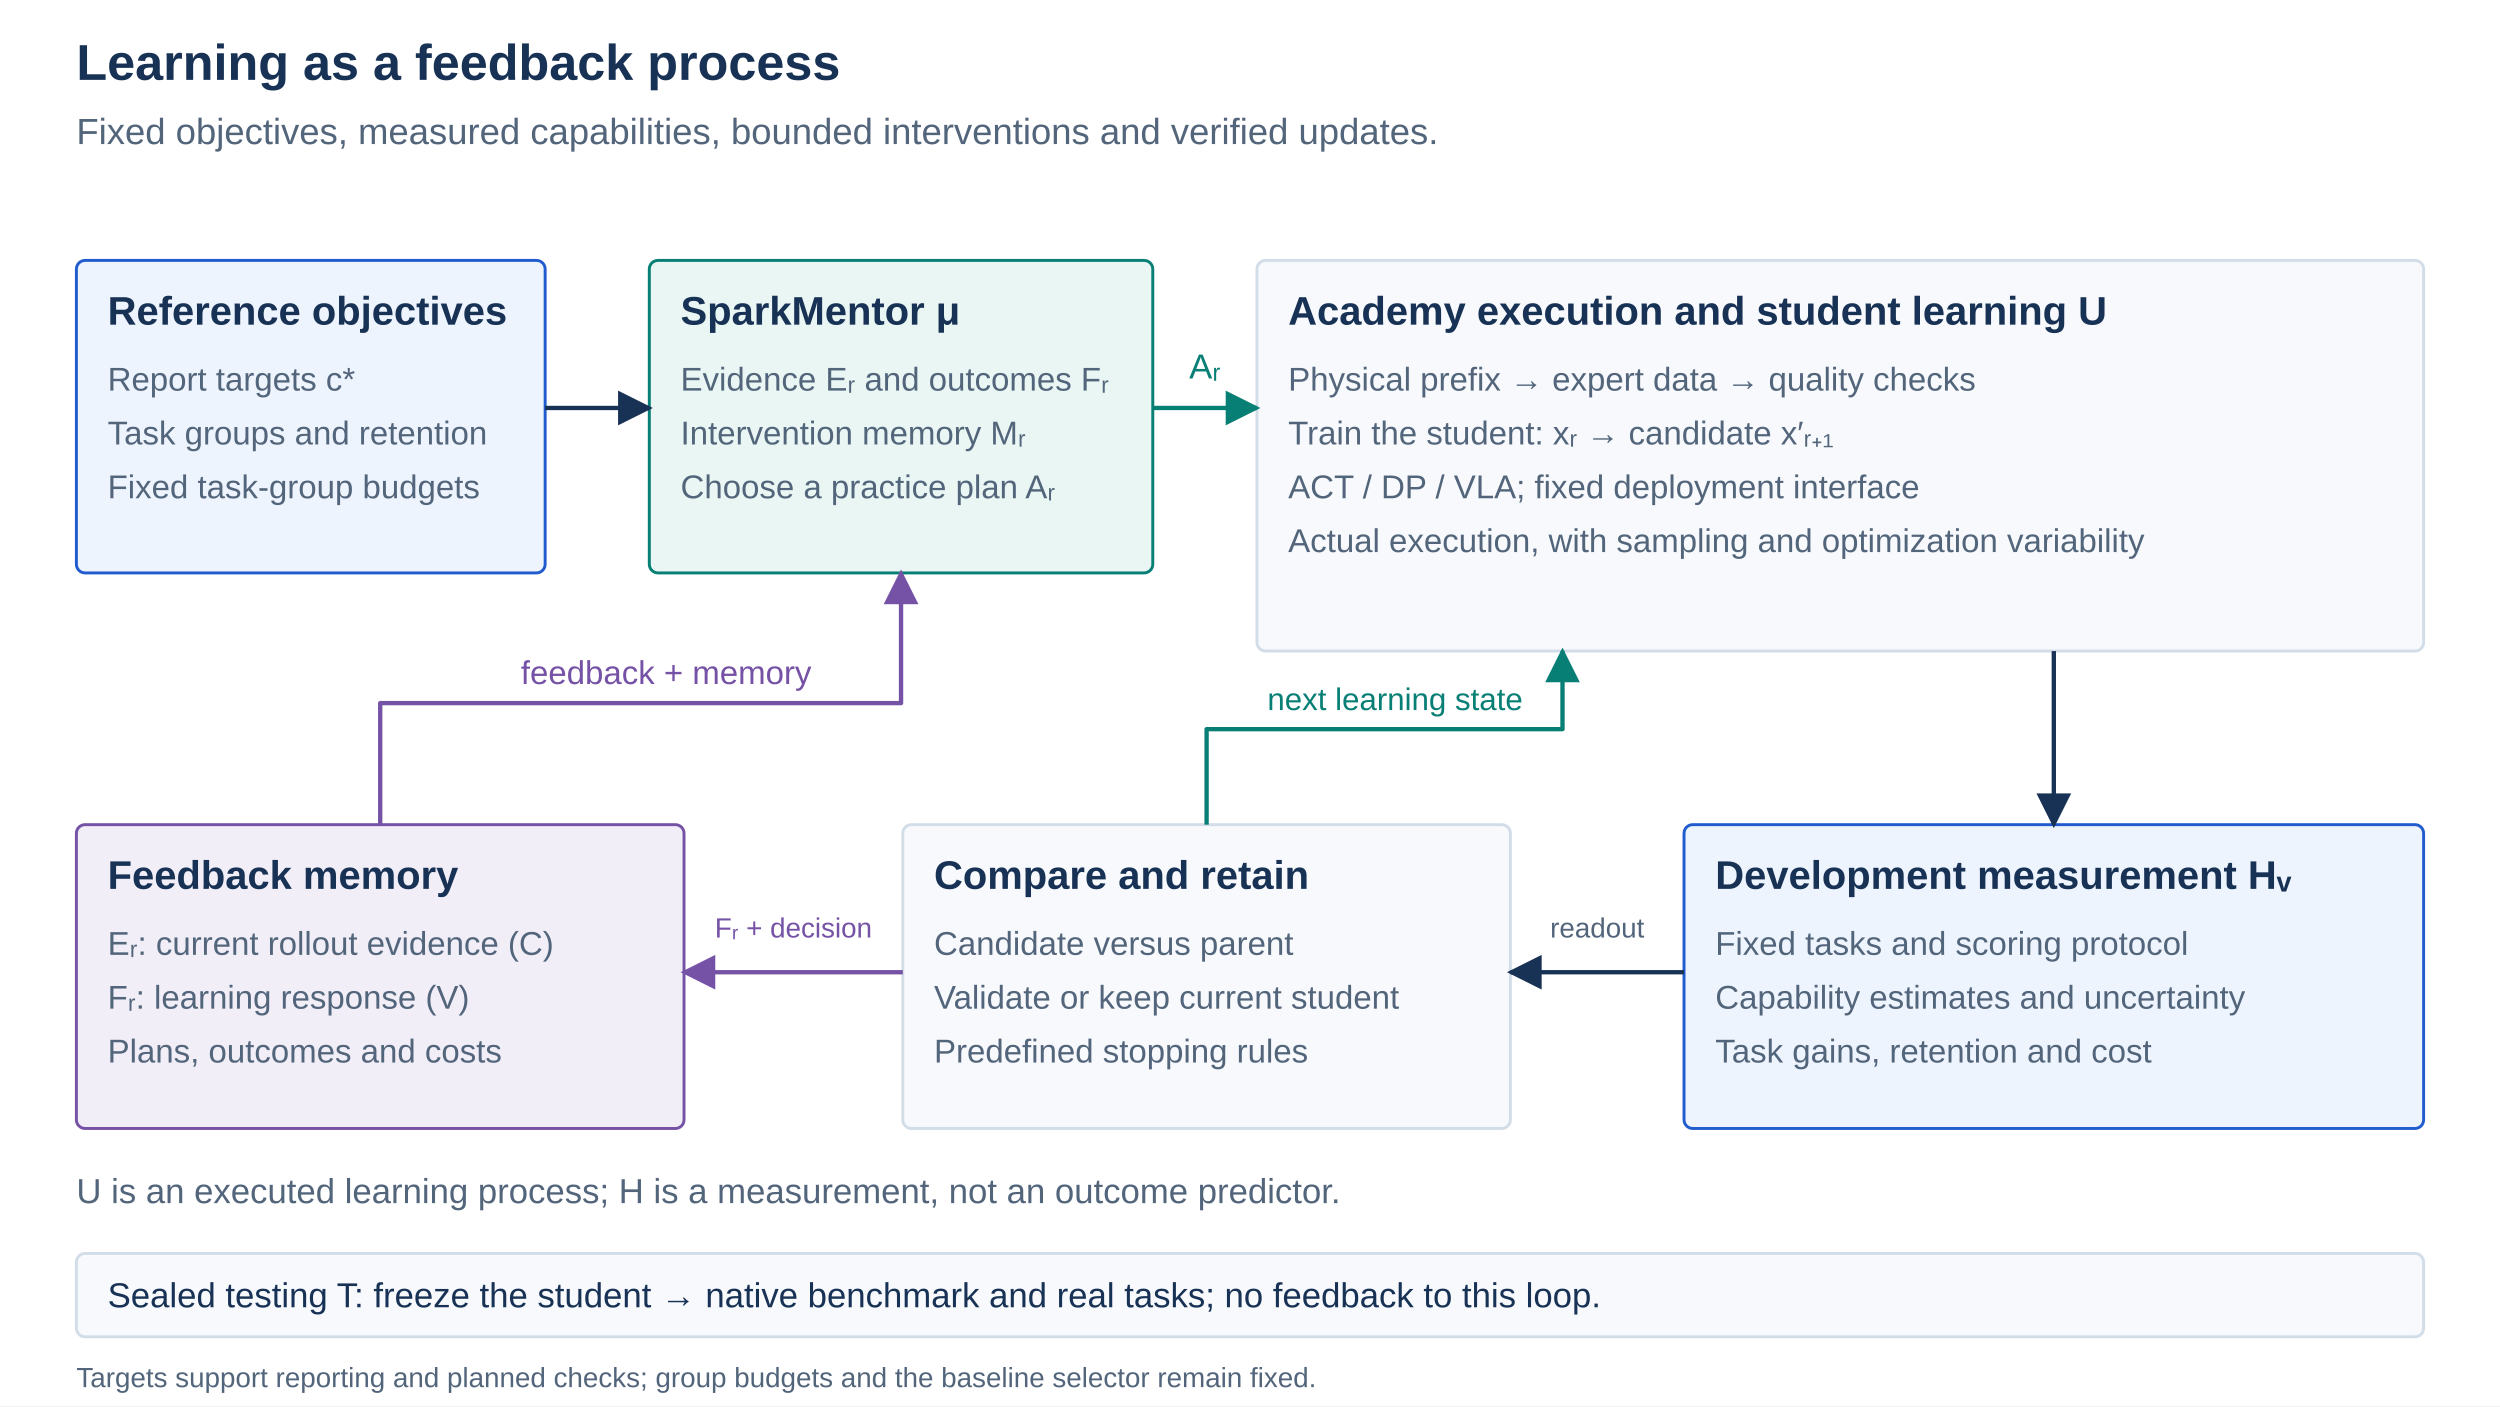
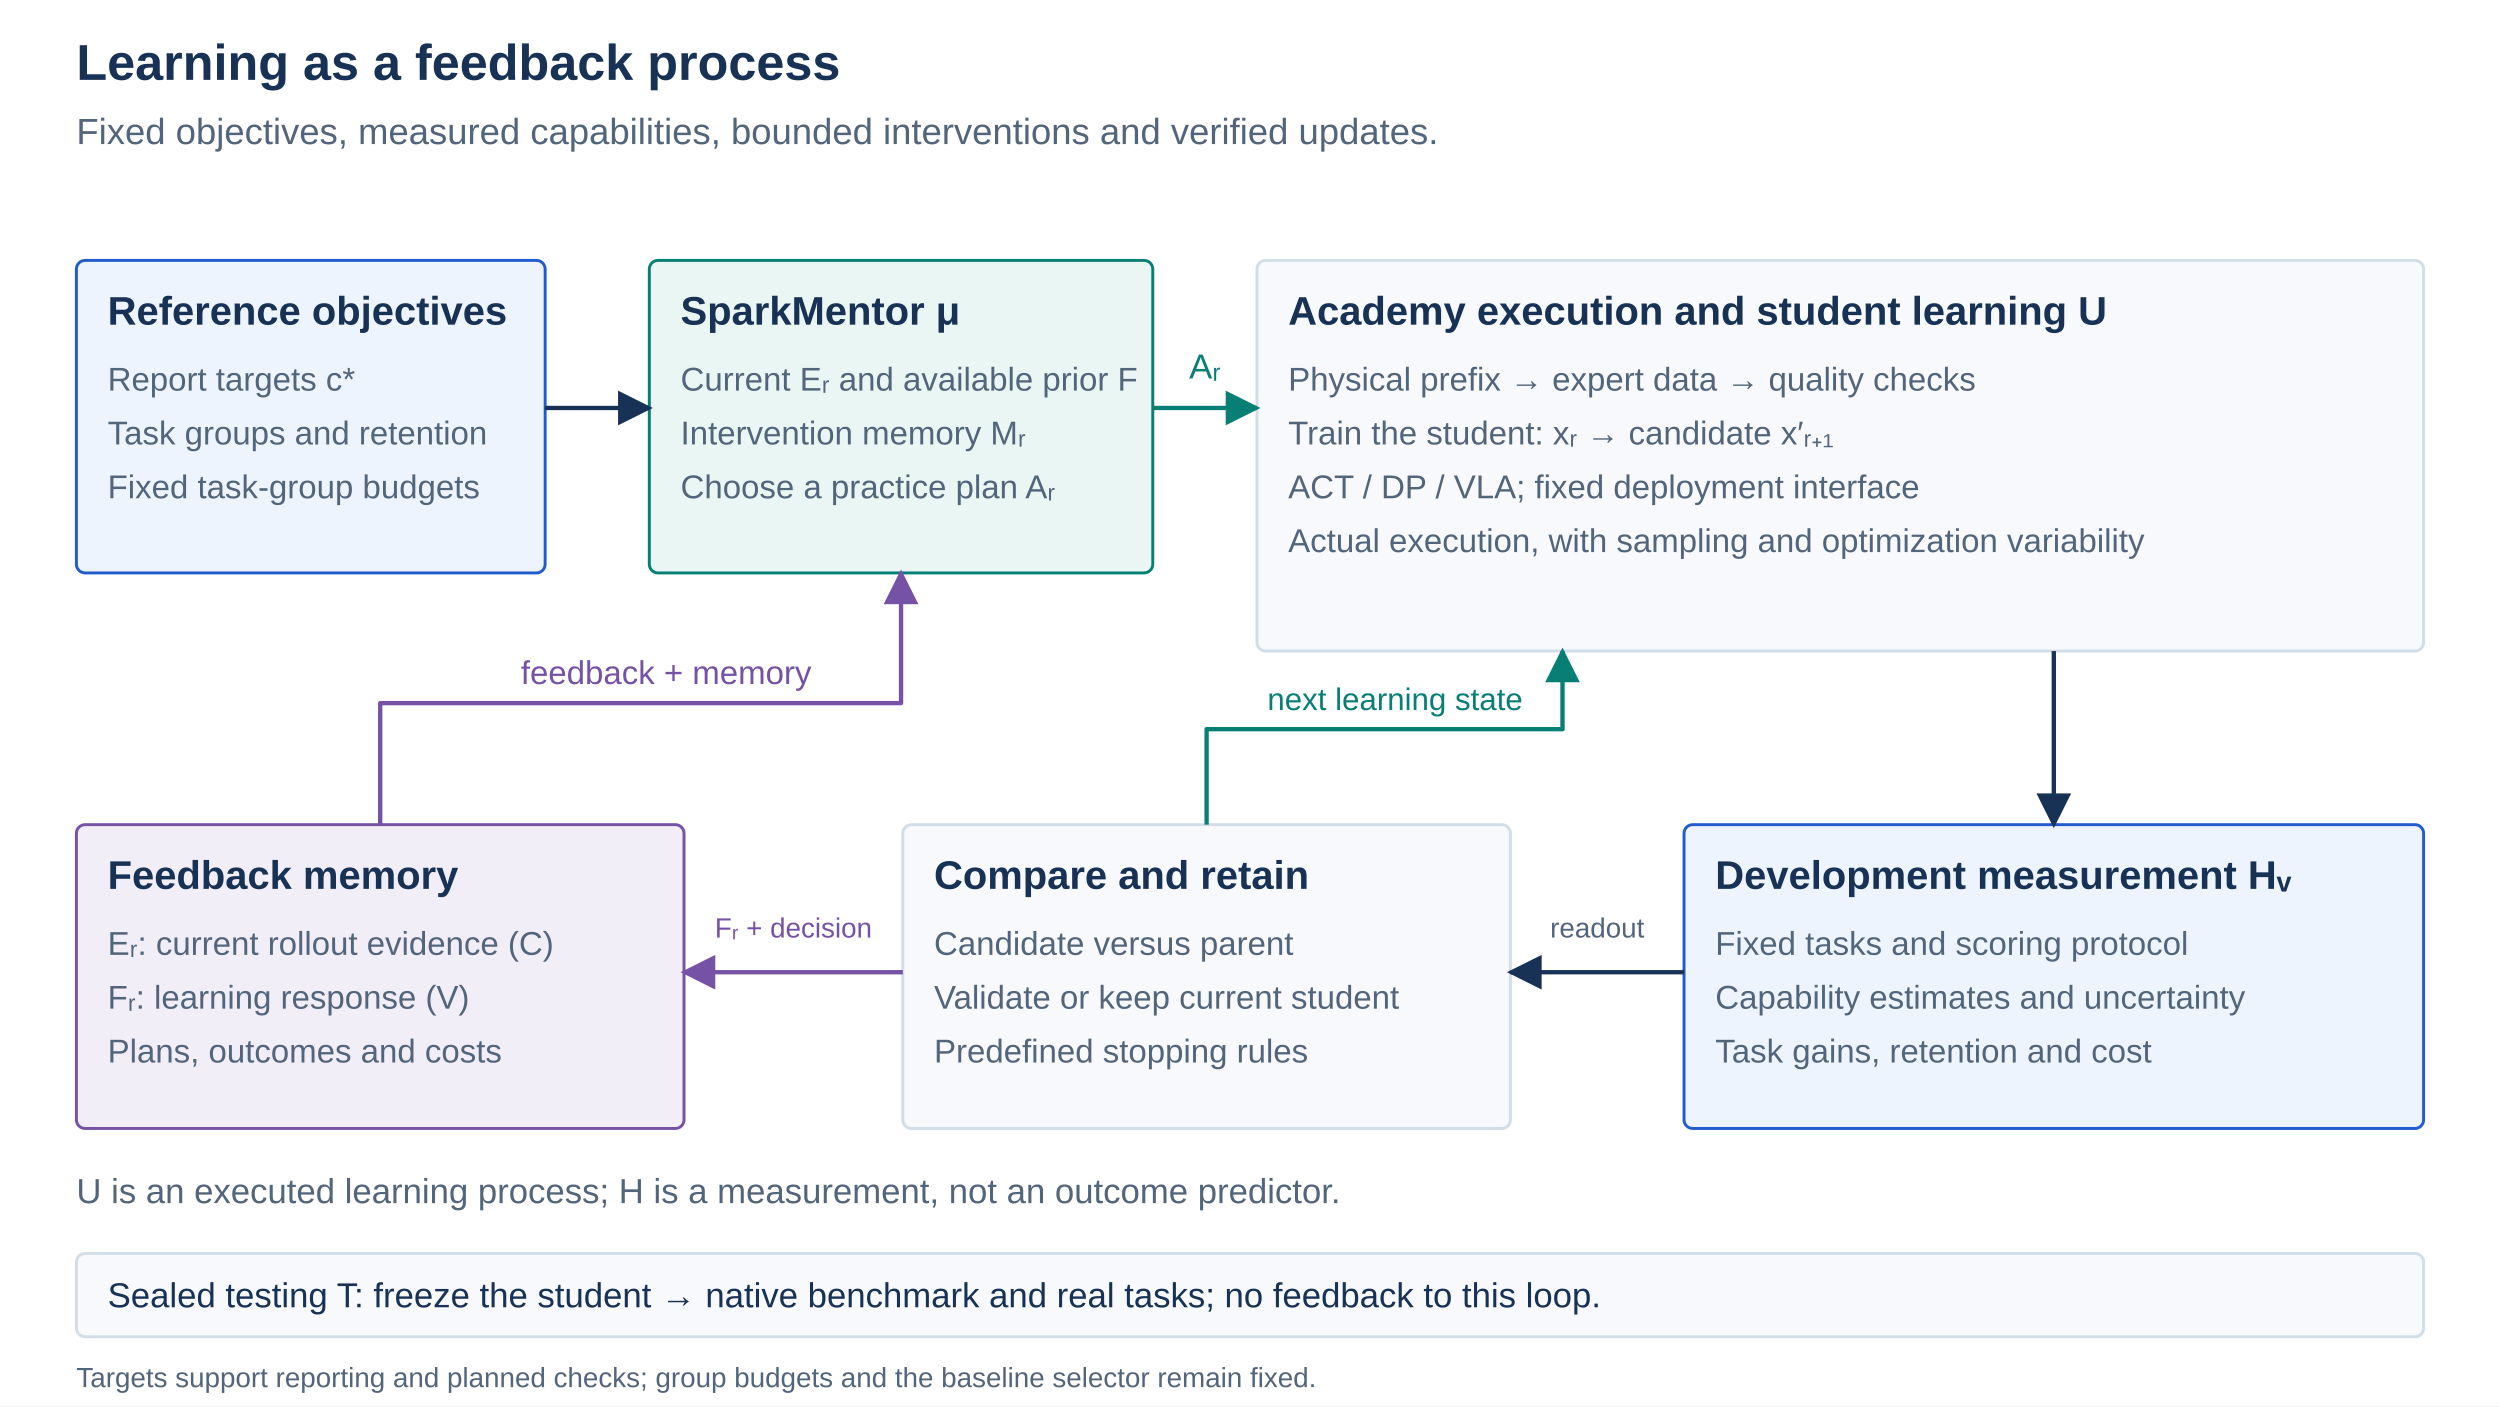
<svg xmlns="http://www.w3.org/2000/svg" width="1440" height="810" viewBox="0 0 1440 810" role="img" aria-labelledby="title desc">
  <defs>
    <marker id="a-ink" viewBox="0 0 10 10" refX="9" refY="5" markerWidth="8" markerHeight="8" orient="auto-start-reverse">
      <path d="M0 0L10 5L0 10Z" fill="#183255" />
    </marker>
    <marker id="a-teal" viewBox="0 0 10 10" refX="9" refY="5" markerWidth="8" markerHeight="8" orient="auto-start-reverse">
      <path d="M0 0L10 5L0 10Z" fill="#087f75" />
    </marker>
    <marker id="a-purple" viewBox="0 0 10 10" refX="9" refY="5" markerWidth="8" markerHeight="8" orient="auto-start-reverse">
      <path d="M0 0L10 5L0 10Z" fill="#7552a5" />
    </marker>
  </defs>
  <g font-family="Arial, Helvetica, sans-serif">
    <rect width="1440" height="810" fill="white" />
    <text x="44" y="46" fill="#183255" font-size="29" font-weight="700" text-anchor="start">Learning as a feedback process</text>
    <text x="44" y="83" fill="#52657b" font-size="21" font-weight="400" text-anchor="start">Fixed objectives, measured capabilities, bounded interventions and verified updates.</text>
    <rect x="44" y="150" width="270" height="180" rx="5" fill="#eef4fd" stroke="#215cce" stroke-width="1.7" />
    <text x="62" y="187" fill="#183255" font-size="23" font-weight="600" text-anchor="start">Reference objectives</text>
    <text x="62" y="225" fill="#52657b" font-size="19" font-weight="400" text-anchor="start">Report targets c*</text>
    <text x="62" y="256" fill="#52657b" font-size="19" font-weight="400" text-anchor="start">Task groups and retention</text>
    <text x="62" y="287" fill="#52657b" font-size="19" font-weight="400" text-anchor="start">Fixed task-group budgets</text>
    <rect x="374" y="150" width="290" height="180" rx="5" fill="#eaf6f3" stroke="#087f75" stroke-width="1.7" />
    <text x="392" y="187" fill="#183255" font-size="23" font-weight="600" text-anchor="start">SparkMentor  μ</text>
-     <text x="392" y="225" fill="#52657b" font-size="19" font-weight="400" text-anchor="start">Evidence Eᵣ and outcomes Fᵣ</text>
+     <text x="392" y="225" fill="#52657b" font-size="19" font-weight="400" text-anchor="start">Current Eᵣ and available prior F</text>
    <text x="392" y="256" fill="#52657b" font-size="19" font-weight="400" text-anchor="start">Intervention memory Mᵣ</text>
    <text x="392" y="287" fill="#52657b" font-size="19" font-weight="400" text-anchor="start">Choose a practice plan Aᵣ</text>
    <rect x="724" y="150" width="672" height="225" rx="5" fill="#f7f9fc" stroke="#d2dde8" stroke-width="1.7" />
    <text x="742" y="187" fill="#183255" font-size="23" font-weight="600" text-anchor="start">Academy execution and student learning  U</text>
    <text x="742" y="225" fill="#52657b" font-size="19" font-weight="400" text-anchor="start">Physical prefix → expert data → quality checks</text>
    <text x="742" y="256" fill="#52657b" font-size="19" font-weight="400" text-anchor="start">Train the student: xᵣ → candidate x′ᵣ₊₁</text>
    <text x="742" y="287" fill="#52657b" font-size="19" font-weight="400" text-anchor="start">ACT / DP / VLA; fixed deployment interface</text>
    <text x="742" y="318" fill="#52657b" font-size="19" font-weight="400" text-anchor="start">Actual execution, with sampling and optimization variability</text>
    <path d="M314 235H374" fill="none" stroke="#183255" stroke-width="2.5" stroke-linejoin="round" marker-end="url(#a-ink)" />
    <path d="M664 235H724" fill="none" stroke="#087f75" stroke-width="2.5" stroke-linejoin="round" marker-end="url(#a-teal)" />
    <text x="694" y="218" fill="#087f75" font-size="20" font-weight="500" text-anchor="middle">Aᵣ</text>
    <rect x="44" y="475" width="350" height="175" rx="5" fill="#f1eef8" stroke="#7552a5" stroke-width="1.7" />
    <text x="62" y="512" fill="#183255" font-size="23" font-weight="600" text-anchor="start">Feedback memory</text>
    <text x="62" y="550" fill="#52657b" font-size="19" font-weight="400" text-anchor="start">Eᵣ: current rollout evidence (C)</text>
    <text x="62" y="581" fill="#52657b" font-size="19" font-weight="400" text-anchor="start">Fᵣ: learning response (V)</text>
    <text x="62" y="612" fill="#52657b" font-size="19" font-weight="400" text-anchor="start">Plans, outcomes and costs</text>
    <rect x="520" y="475" width="350" height="175" rx="5" fill="#f7f9fc" stroke="#d2dde8" stroke-width="1.7" />
    <text x="538" y="512" fill="#183255" font-size="23" font-weight="600" text-anchor="start">Compare and retain</text>
    <text x="538" y="550" fill="#52657b" font-size="19" font-weight="400" text-anchor="start">Candidate versus parent</text>
    <text x="538" y="581" fill="#52657b" font-size="19" font-weight="400" text-anchor="start">Validate or keep current student</text>
    <text x="538" y="612" fill="#52657b" font-size="19" font-weight="400" text-anchor="start">Predefined stopping rules</text>
    <rect x="970" y="475" width="426" height="175" rx="5" fill="#eef4fd" stroke="#215cce" stroke-width="1.7" />
    <text x="988" y="512" fill="#183255" font-size="23" font-weight="600" text-anchor="start">Development measurement  Hᵥ</text>
    <text x="988" y="550" fill="#52657b" font-size="19" font-weight="400" text-anchor="start">Fixed tasks and scoring protocol</text>
    <text x="988" y="581" fill="#52657b" font-size="19" font-weight="400" text-anchor="start">Capability estimates and uncertainty</text>
    <text x="988" y="612" fill="#52657b" font-size="19" font-weight="400" text-anchor="start">Task gains, retention and cost</text>
    <path d="M1183 375V475" fill="none" stroke="#183255" stroke-width="2.5" stroke-linejoin="round" marker-end="url(#a-ink)" />
    <path d="M970 560H870" fill="none" stroke="#183255" stroke-width="2.5" stroke-linejoin="round" marker-end="url(#a-ink)" />
    <text x="920" y="540" fill="#52657b" font-size="16" font-weight="400" text-anchor="middle">readout</text>
    <path d="M520 560H394" fill="none" stroke="#7552a5" stroke-width="2.5" stroke-linejoin="round" marker-end="url(#a-purple)" />
    <text x="457" y="540" fill="#7552a5" font-size="16" font-weight="400" text-anchor="middle">Fᵣ + decision</text>
    <path d="M219 475V405H519V330" fill="none" stroke="#7552a5" stroke-width="2.5" stroke-linejoin="round" marker-end="url(#a-purple)" />
    <text x="300" y="394" fill="#7552a5" font-size="19" font-weight="400" text-anchor="start">feedback + memory</text>
    <path d="M695 475V420H900V375" fill="none" stroke="#087f75" stroke-width="2.5" stroke-linejoin="round" marker-end="url(#a-teal)" />
    <text x="730" y="409" fill="#087f75" font-size="18" font-weight="400" text-anchor="start">next learning state</text>
    <text x="44" y="693" fill="#52657b" font-size="20" font-weight="400" text-anchor="start">U is an executed learning process; H is a measurement, not an outcome predictor.</text>
    <rect x="44" y="722" width="1352" height="48" rx="5" fill="#f7f9fc" stroke="#d2dde8" stroke-width="1.7" />
    <text x="62" y="753" fill="#183255" font-size="20" font-weight="400" text-anchor="start">Sealed testing T: freeze the student → native benchmark and real tasks; no feedback to this loop.</text>
    <text x="44" y="799" fill="#52657b" font-size="16" font-weight="400" text-anchor="start">Targets support reporting and planned checks; group budgets and the baseline selector remain fixed.</text>
  </g>
</svg>
